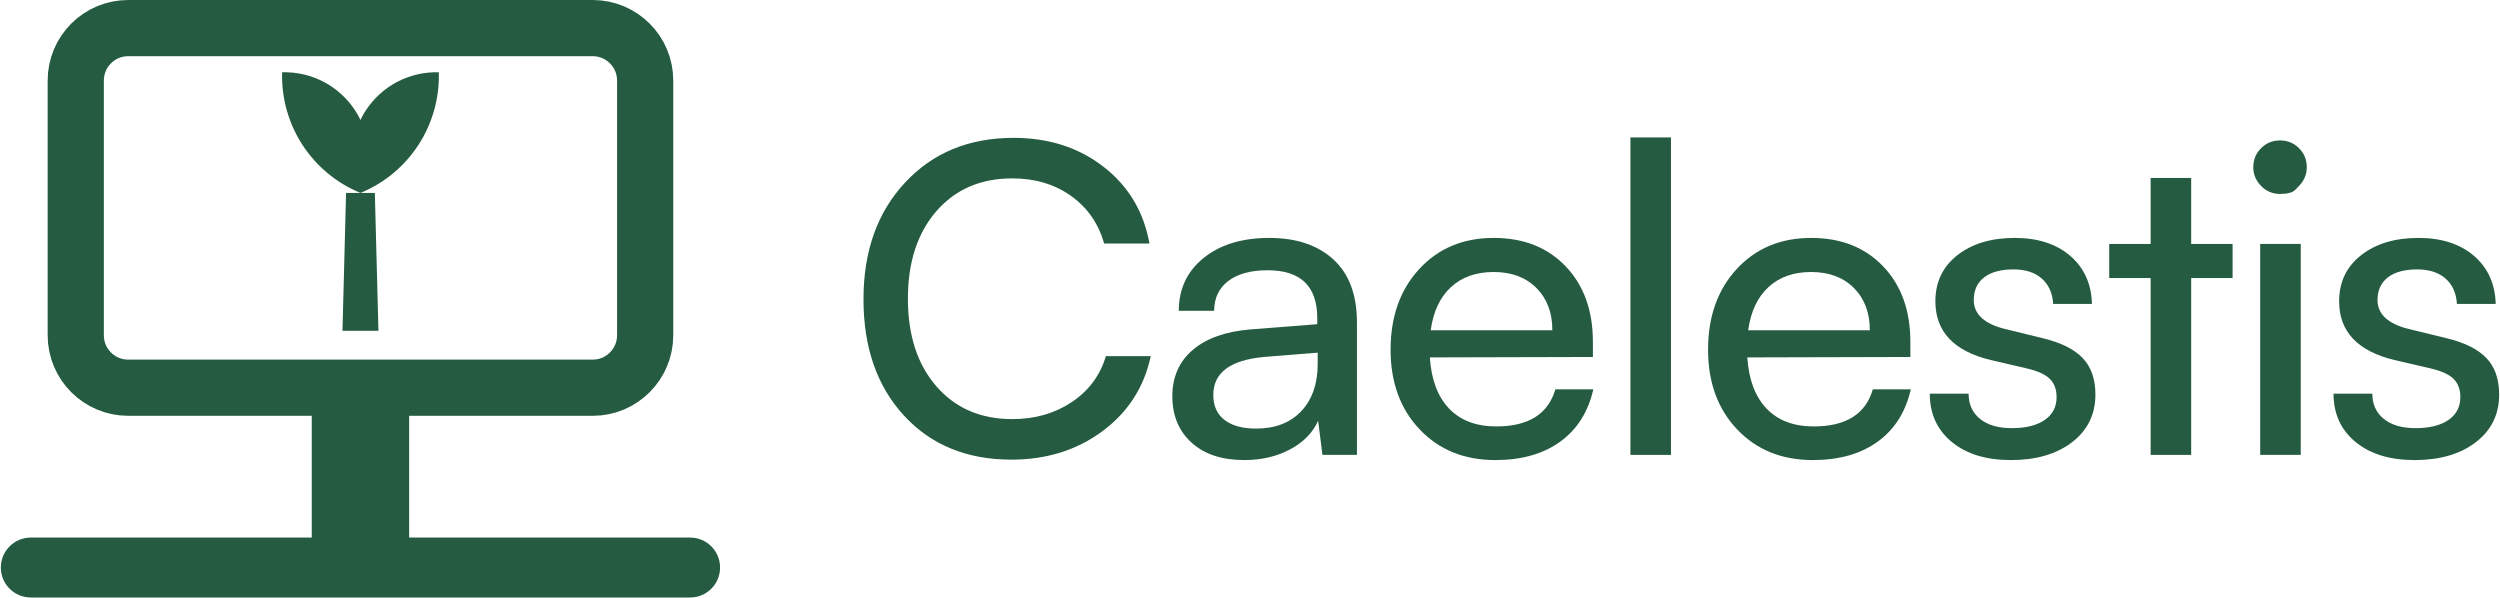
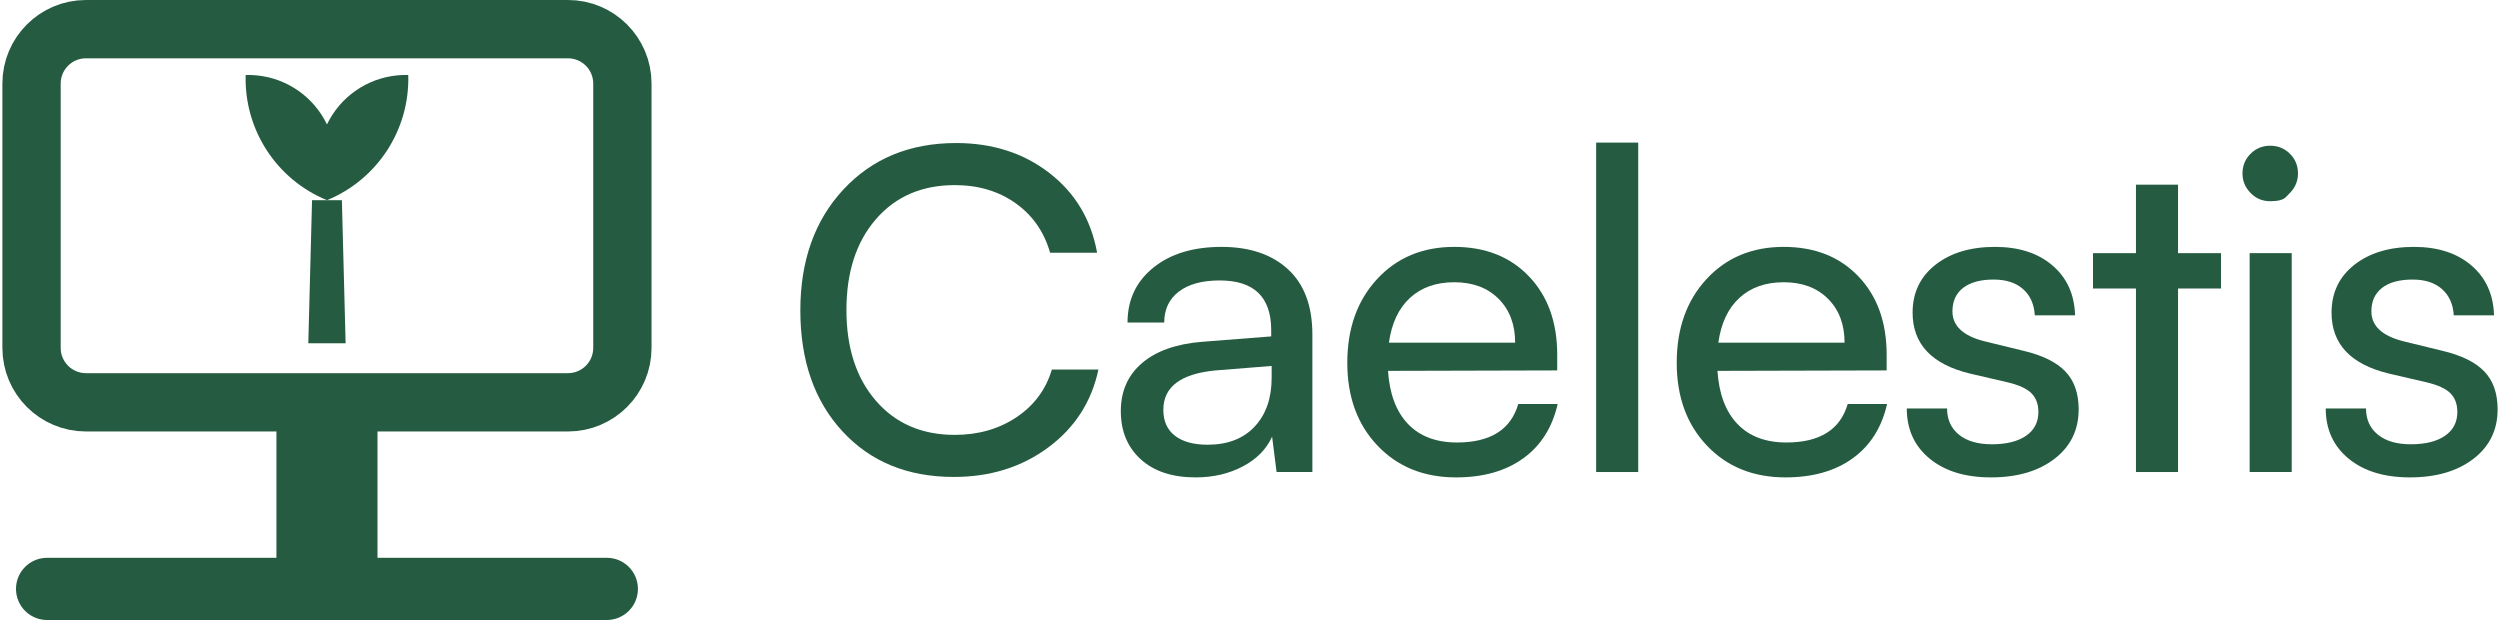
- <svg xmlns="http://www.w3.org/2000/svg" viewBox="2 4.25 333.459 79.75" width="1000" height="239" role="img" aria-label="Caelestis">
+ <svg xmlns="http://www.w3.org/2000/svg" viewBox="8.25 4.25 320.959 79.75" width="1000" height="248" role="img" aria-label="Caelestis">
  <path d="M12 15A7 7 0 0 1 19 8L81 8A7 7 0 0 1 88 15L88 49A7 7 0 0 1 81 56L19 56A7 7 0 0 1 12 49Z" fill="none" stroke="#255C41" stroke-width="7.5" />
  <rect x="43.5" y="56" width="13" height="24" fill="#255C41" />
-   <rect x="2" y="76" width="96" height="8" rx="4" fill="#255C41" />
+   <rect x="10" y="76" width="80" height="8" rx="4" fill="#255C41" />
  <path d="M47.6 48.4L48.08 30L51.92 30L52.4 48.4Z" fill="#255C41" />
  <path d="M50 30A11.233 11.233 0 0 1 60.457 13.898A16.86 16.86 0 0 1 50 30Z" fill="#255C41" />
  <path d="M50 30A11.233 11.233 0 0 0 39.543 13.898A16.86 16.86 0 0 0 50 30Z" fill="#255C41" />
  <g fill="#255C41">
-     <path transform="translate(114.779 64.966) scale(0.057574 -0.057574)" d="M384 -11Q229 -11 135 91Q41 193 41 361Q41 528 137.5 631.5Q234 735 389 735Q511 735 597.5 668Q684 601 704 490L599 490Q579 560 522 600.5Q465 641 386 641Q276 641 210 565Q144 489 144 362Q144 235 210 159Q276 83 386 83Q465 83 524 122.5Q583 162 603 229L707 229Q684 121 595 55Q506 -11 384 -11Z" />
-     <path transform="translate(155.829 64.966) scale(0.057574 -0.057574)" d="M211 -12Q133 -12 88.5 28.5Q44 69 44 136Q44 203 91.5 243.5Q139 284 226 291L380 303L380 317Q380 428 265 428Q206 428 173.5 403Q141 378 141 334L59 334Q59 410 116.5 456.5Q174 503 269 503Q363 503 417.5 453Q472 403 472 307L472 0L392 0L382 79Q363 37 316.5 12.5Q270 -12 211 -12ZM238 61Q305 61 343 101.5Q381 142 381 211L381 237L256 227Q139 216 139 139Q139 101 165 81Q191 61 238 61Z" />
-     <path transform="translate(185.422 64.966) scale(0.057574 -0.057574)" d="M279 -12Q171 -12 103.5 59Q36 130 36 244Q36 359 102.5 431Q169 503 275 503Q379 503 442 437Q505 371 505 262L505 227L127 226Q132 149 171.5 107.5Q211 66 281 66Q393 66 418 152L506 152Q488 73 429 30.5Q370 -12 279 -12ZM275 424Q214 424 176 389Q138 354 129 289L411 289Q411 350 374 387Q337 424 275 424Z" />
-     <path transform="translate(215.475 64.966) scale(0.057574 -0.057574)" d="M164 0L70 0L70 736L164 736Z" />
-     <path transform="translate(227.796 64.966) scale(0.057574 -0.057574)" d="M279 -12Q171 -12 103.5 59Q36 130 36 244Q36 359 102.5 431Q169 503 275 503Q379 503 442 437Q505 371 505 262L505 227L127 226Q132 149 171.5 107.5Q211 66 281 66Q393 66 418 152L506 152Q488 73 429 30.5Q370 -12 279 -12ZM275 424Q214 424 176 389Q138 354 129 289L411 289Q411 350 374 387Q337 424 275 424Z" />
-     <path transform="translate(257.849 64.966) scale(0.057574 -0.057574)" d="M28 142L118 142Q118 105 144.5 83.5Q171 62 218 62Q267 62 294.5 81Q322 100 322 134Q322 160 307 175.5Q292 191 255 200L169 220Q41 251 41 356Q41 423 92 463Q143 503 225 503Q305 503 353.5 461.5Q402 420 404 350L314 350Q312 387 288 408.5Q264 430 222 430Q178 430 154 411.5Q130 393 130 359Q130 310 202 292L288 271Q352 256 382 225Q412 194 412 140Q412 71 358 29.5Q304 -12 216 -12Q130 -12 79 30Q28 72 28 142Z" />
-     <path transform="translate(282.491 64.966) scale(0.057574 -0.057574)" d="M206 0L112 0L112 410L16 410L16 489L112 489L112 642L206 642L206 489L302 489L302 410L206 410Z" />
-     <path transform="translate(299.648 64.966) scale(0.057574 -0.057574)" d="M158 623.5Q158 623.5 149 614.25Q140 605 114 605Q88 605 70 623.5Q52 642 52 667Q52 693 70 711Q88 729 114 729Q140 729 158 711Q176 693 176 667Q176 642 158 623.5ZM68 0L68 489L162 489L162 0Z" />
-     <path transform="translate(311.738 64.966) scale(0.057574 -0.057574)" d="M28 142L118 142Q118 105 144.5 83.5Q171 62 218 62Q267 62 294.5 81Q322 100 322 134Q322 160 307 175.5Q292 191 255 200L169 220Q41 251 41 356Q41 423 92 463Q143 503 225 503Q305 503 353.5 461.5Q402 420 404 350L314 350Q312 387 288 408.5Q264 430 222 430Q178 430 154 411.5Q130 393 130 359Q130 310 202 292L288 271Q352 256 382 225Q412 194 412 140Q412 71 358 29.5Q304 -12 216 -12Q130 -12 79 30Q28 72 28 142Z" />
+     <path transform="translate(108.529 64.966) scale(0.057574 -0.057574)" d="M384 -11Q229 -11 135 91Q41 193 41 361Q41 528 137.5 631.5Q234 735 389 735Q511 735 597.5 668Q684 601 704 490L599 490Q579 560 522 600.5Q465 641 386 641Q276 641 210 565Q144 489 144 362Q144 235 210 159Q276 83 386 83Q465 83 524 122.5Q583 162 603 229L707 229Q684 121 595 55Q506 -11 384 -11Z" />
+     <path transform="translate(149.579 64.966) scale(0.057574 -0.057574)" d="M211 -12Q133 -12 88.5 28.5Q44 69 44 136Q44 203 91.5 243.5Q139 284 226 291L380 303L380 317Q380 428 265 428Q206 428 173.5 403Q141 378 141 334L59 334Q59 410 116.5 456.5Q174 503 269 503Q363 503 417.5 453Q472 403 472 307L472 0L392 0L382 79Q363 37 316.5 12.5Q270 -12 211 -12ZM238 61Q305 61 343 101.5Q381 142 381 211L381 237L256 227Q139 216 139 139Q139 101 165 81Q191 61 238 61Z" />
+     <path transform="translate(179.172 64.966) scale(0.057574 -0.057574)" d="M279 -12Q171 -12 103.5 59Q36 130 36 244Q36 359 102.5 431Q169 503 275 503Q379 503 442 437Q505 371 505 262L505 227L127 226Q132 149 171.5 107.5Q211 66 281 66Q393 66 418 152L506 152Q488 73 429 30.5Q370 -12 279 -12ZM275 424Q214 424 176 389Q138 354 129 289L411 289Q411 350 374 387Q337 424 275 424Z" />
+     <path transform="translate(209.225 64.966) scale(0.057574 -0.057574)" d="M164 0L70 0L70 736L164 736Z" />
+     <path transform="translate(221.546 64.966) scale(0.057574 -0.057574)" d="M279 -12Q171 -12 103.5 59Q36 130 36 244Q36 359 102.5 431Q169 503 275 503Q379 503 442 437Q505 371 505 262L505 227L127 226Q132 149 171.5 107.5Q211 66 281 66Q393 66 418 152L506 152Q488 73 429 30.5Q370 -12 279 -12ZM275 424Q214 424 176 389Q138 354 129 289L411 289Q411 350 374 387Q337 424 275 424Z" />
+     <path transform="translate(251.599 64.966) scale(0.057574 -0.057574)" d="M28 142L118 142Q118 105 144.5 83.5Q171 62 218 62Q267 62 294.5 81Q322 100 322 134Q322 160 307 175.5Q292 191 255 200L169 220Q41 251 41 356Q41 423 92 463Q143 503 225 503Q305 503 353.5 461.5Q402 420 404 350L314 350Q312 387 288 408.5Q264 430 222 430Q178 430 154 411.5Q130 393 130 359Q130 310 202 292L288 271Q352 256 382 225Q412 194 412 140Q412 71 358 29.5Q304 -12 216 -12Q130 -12 79 30Q28 72 28 142Z" />
+     <path transform="translate(276.241 64.966) scale(0.057574 -0.057574)" d="M206 0L112 0L112 410L16 410L16 489L112 489L112 642L206 642L206 489L302 489L302 410L206 410Z" />
+     <path transform="translate(293.398 64.966) scale(0.057574 -0.057574)" d="M158 623.5Q158 623.5 149 614.25Q140 605 114 605Q88 605 70 623.5Q52 642 52 667Q52 693 70 711Q88 729 114 729Q140 729 158 711Q176 693 176 667Q176 642 158 623.5ZM68 0L68 489L162 489L162 0Z" />
+     <path transform="translate(305.488 64.966) scale(0.057574 -0.057574)" d="M28 142L118 142Q118 105 144.5 83.5Q171 62 218 62Q267 62 294.5 81Q322 100 322 134Q322 160 307 175.5Q292 191 255 200L169 220Q41 251 41 356Q41 423 92 463Q143 503 225 503Q305 503 353.5 461.5Q402 420 404 350L314 350Q312 387 288 408.5Q264 430 222 430Q178 430 154 411.5Q130 393 130 359Q130 310 202 292L288 271Q352 256 382 225Q412 194 412 140Q412 71 358 29.5Q304 -12 216 -12Q130 -12 79 30Q28 72 28 142Z" />
  </g>
</svg>
